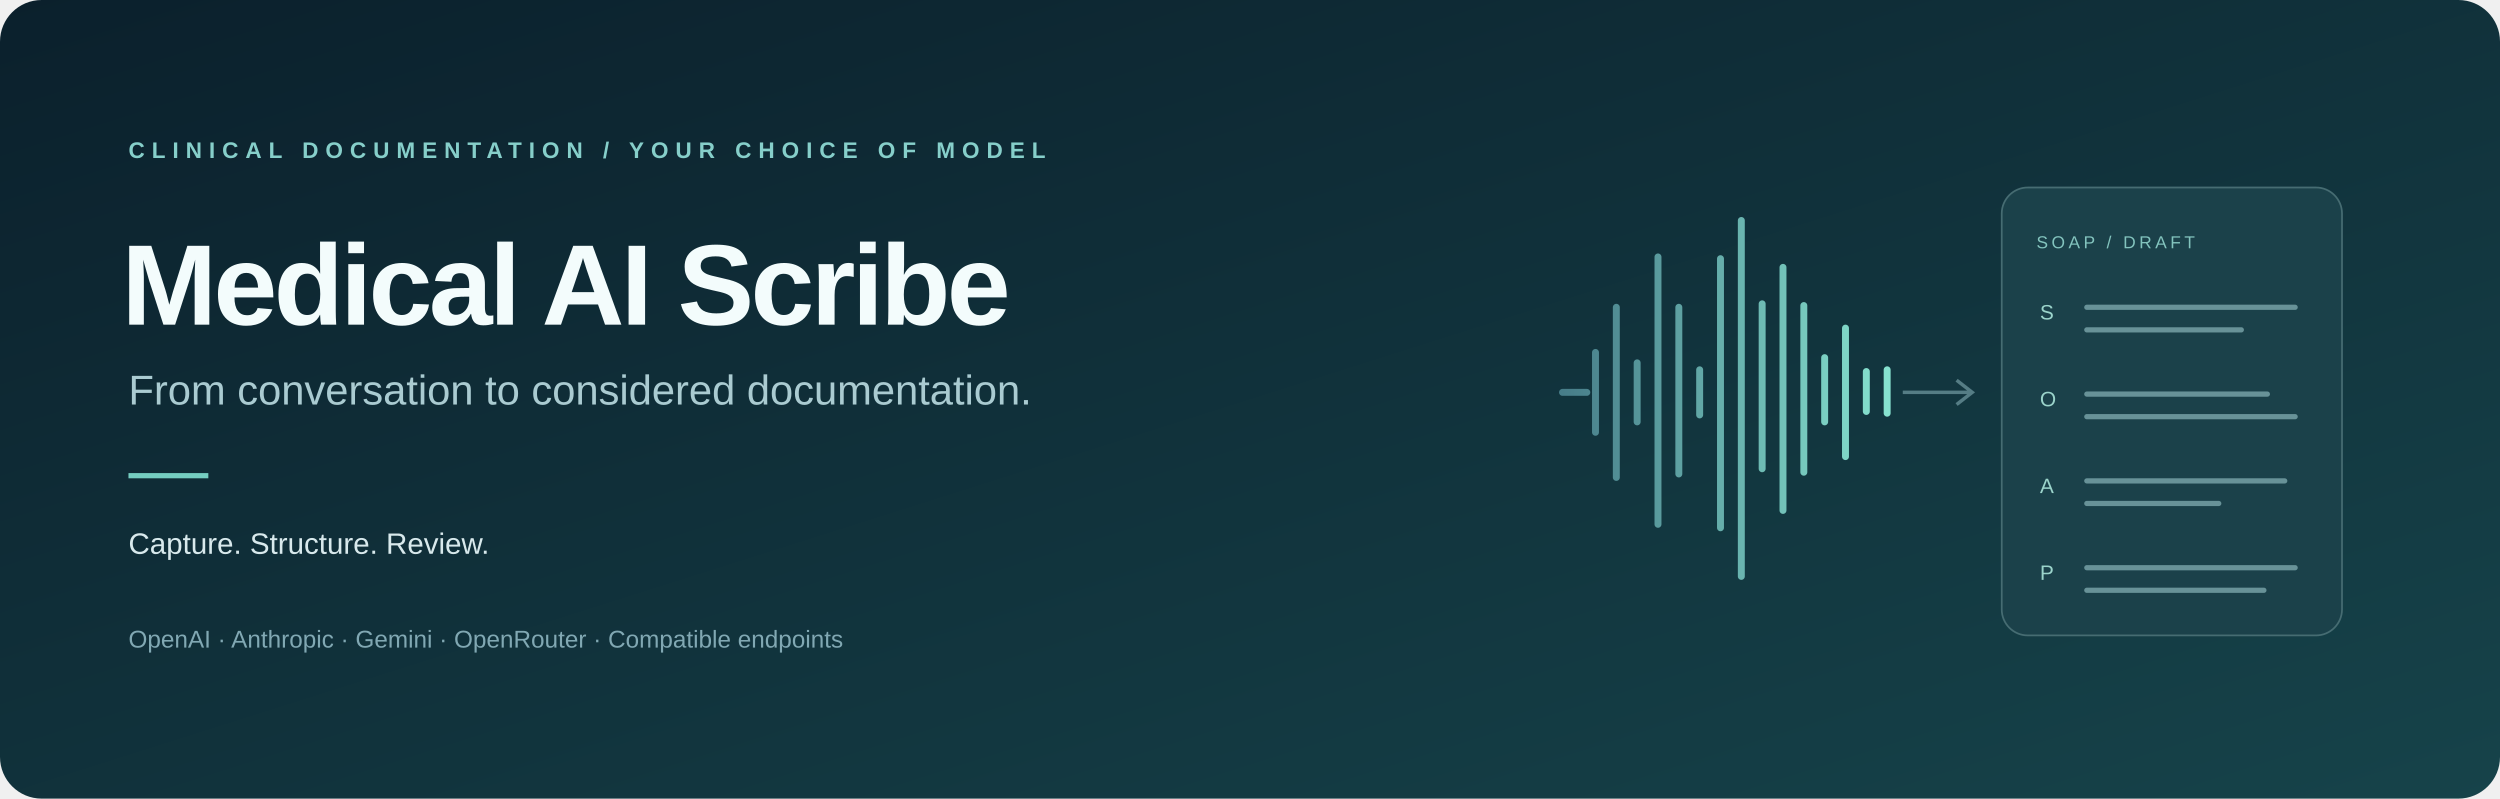
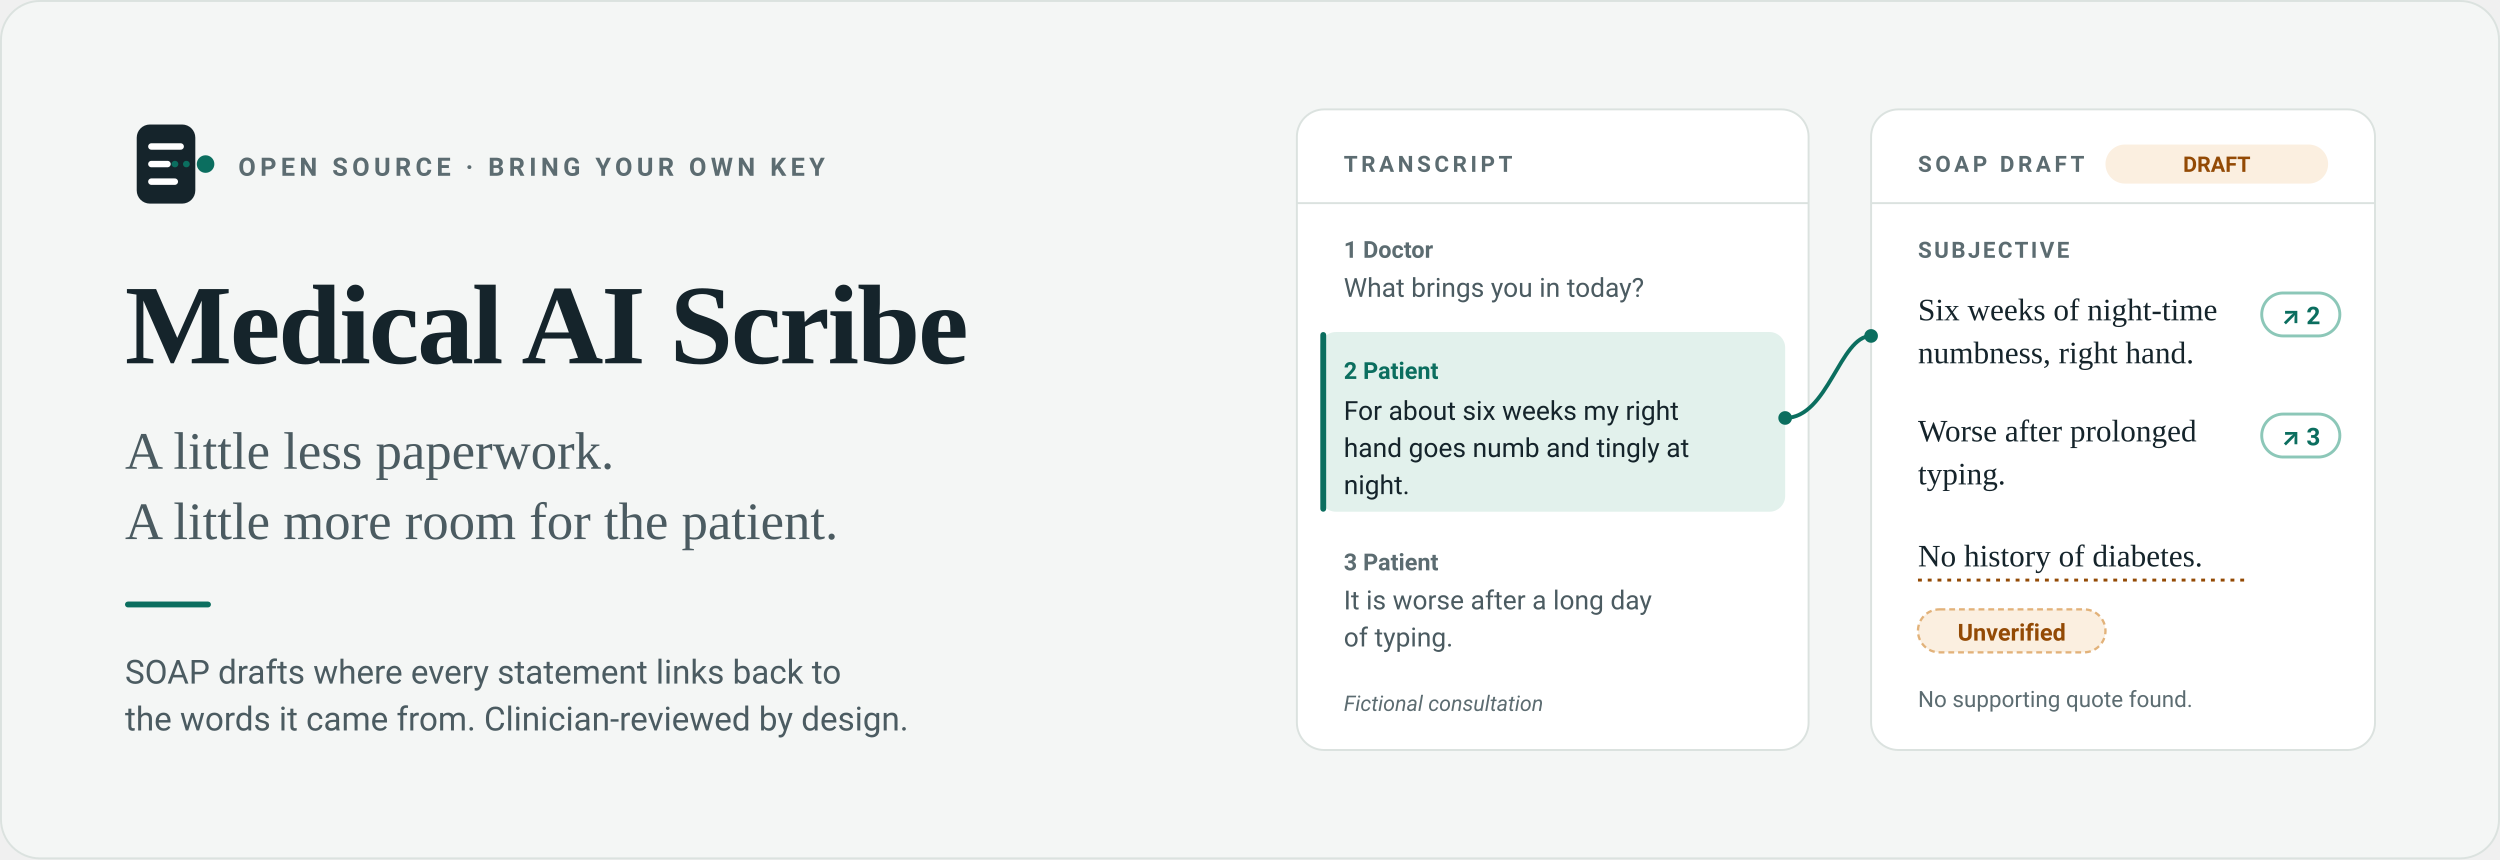
- <svg xmlns="http://www.w3.org/2000/svg" width="1440" height="460" viewBox="0 0 1440 460" role="img" aria-labelledby="title desc">
-   <defs>
-     <linearGradient id="bg" x2="1" y2="1">
-       <stop stop-color="#0b202c" />
-       <stop offset="1" stop-color="#16434a" />
-     </linearGradient>
-     <linearGradient id="wave">
-       <stop stop-color="#477d89" />
-       <stop offset="1" stop-color="#86e2cf" />
-     </linearGradient>
-   </defs>
-   <rect width="1440" height="460" rx="24" fill="url(#bg)" />
-   <g font-family="Segoe UI,Arial,sans-serif">
-     <text x="74" y="91" fill="#86cfca" font-size="13" font-weight="600" letter-spacing="4">CLINICAL DOCUMENTATION / YOUR CHOICE OF MODEL</text>
-     <text x="70" y="187" fill="#f3fcfc" font-size="66" font-weight="650" letter-spacing="-2">Medical AI Scribe</text>
-     <text x="74" y="233" fill="#aacbd1" font-size="24">From conversation to considered documentation.</text>
-     <path d="M74 274h46" stroke="#75cec1" stroke-width="3" />
-     <text x="74" y="319" fill="#d8e9ec" font-size="17">Capture. Structure. Review.</text>
-     <text x="74" y="373" fill="#81a8b3" font-size="14">OpenAI · Anthropic · Gemini · OpenRouter · Compatible endpoints</text>
-     <g transform="translate(900 83)">
-       <path d="M0 143h14m5-23v46m12-72v98m12-66v34m12-95v154m12-125v96m12-60v26m12-90v155m12-177v205m12-157v95m12-116v140m12-118v96m12-66v37m12-54v74m12-49v23m12-24v25" fill="none" stroke="url(#wave)" stroke-width="4" stroke-linecap="round" />
-       <path d="M196 143h40m-9-7 9 7-9 7" fill="none" stroke="#557d85" stroke-width="2" />
-       <rect x="253" y="25" width="196" height="258" rx="15" fill="#1b414a" stroke="#466c72" />
-       <text x="273" y="60" fill="#83c4be" font-size="10" letter-spacing="2">SOAP / DRAFT</text>
-       <g font-size="12" fill="#9bd4cb">
-         <text x="275" y="101">S</text>
-         <text x="275" y="151">O</text>
-         <text x="275" y="201">A</text>
-         <text x="275" y="251">P</text>
-       </g>
-       <g fill="none" stroke="#689298" stroke-width="3" stroke-linecap="round">
-         <path d="M302 94h120m-120 13h89M302 144h104m-104 13h120M302 194h114m-114 13h76M302 244h120m-120 13h102" />
-       </g>
-     </g>
+ <svg xmlns="http://www.w3.org/2000/svg" width="1280" height="440" viewBox="0 0 1280 440" role="img" aria-labelledby="banner-title banner-desc">
+   <style>
+     .bg { fill: #f4f6f5; stroke: #dbe2df; }
+     .card { fill: #ffffff; stroke: #dbe2df; }
+     .ink { fill: #15242b; }
+     .ink2 { fill: #4b5b61; }
+     .ink3 { fill: #5c6c71; }
+     .rule { stroke: #dbe2df; }
+     .accent { fill: #0b6e5f; }
+     .accent-stroke { stroke: #0b6e5f; }
+     .accent-soft { fill: #e2f1ec; }
+     .accent-line { stroke: #8cc7b8; }
+     .review { fill: #934a05; }
+     .review-stroke { stroke: #934a05; }
+     .review-soft { fill: #fbefe0; }
+     .review-line { stroke: #e2b27a; }
+     .mark-body { fill: #15242b; }
+     .mark-line { stroke: #ffffff; }
+     .serif { font-family: "Source Serif 4", "Iowan Old Style", Charter, Georgia, "Times New Roman", serif; }
+     .sans { font-family: "Atkinson Hyperlegible Next", "Segoe UI", system-ui, -apple-system, Roboto, "Helvetica Neue", Arial, sans-serif; }
+     @media (prefers-color-scheme: dark) {
+       .bg { fill: #0e1517; stroke: #263538; }
+       .card { fill: #152023; stroke: #263538; }
+       .ink { fill: #e3eae8; }
+       .ink2 { fill: #a3b3b2; }
+       .ink3 { fill: #8a9b9b; }
+       .rule { stroke: #263538; }
+       .accent { fill: #5cc3ab; }
+       .accent-stroke { stroke: #5cc3ab; }
+       .accent-soft { fill: #15332d; }
+       .accent-line { stroke: #2f7566; }
+       .review { fill: #eaa65c; }
+       .review-stroke { stroke: #eaa65c; }
+       .review-soft { fill: #33240f; }
+       .review-line { stroke: #7a5226; }
+       .mark-body { fill: #e3eae8; }
+       .mark-line { stroke: #0e1517; }
+     }
+   </style>
+   <rect class="bg" x="0.5" y="0.5" width="1279" height="439" rx="20" />
+   <g transform="translate(64 60) scale(1.5)">
+     <rect class="mark-body" x="4" y="2.5" width="20" height="27" rx="4.5" />
+     <path class="mark-line" d="M9 10h10M9 16h5.5M9 22h8" stroke-width="2.2" stroke-linecap="round" fill="none" />
+     <path class="accent-stroke" d="M17 16h7.5" stroke-width="2.2" stroke-linecap="round" stroke-dasharray="0.1 3.8" fill="none" />
+     <circle class="accent" cx="27.5" cy="16" r="3" />
  </g>
+   <text class="sans ink3" x="122" y="90" font-size="13" font-weight="700" letter-spacing="2.2">OPEN SOURCE · BRING YOUR OWN KEY</text>
+   <text class="serif ink" x="64" y="186" font-size="58" font-weight="600" letter-spacing="-1">Medical AI Scribe</text>
+   <text class="serif ink2" x="64" y="240" font-size="27">A little less paperwork.</text>
+   <text class="serif ink2" x="64" y="276" font-size="27">A little more room for the patient.</text>
+   <rect class="accent" x="64" y="308" width="44" height="3" rx="1.5" />
+   <text class="sans ink2" x="64" y="350" font-size="17">SOAP drafts where every statement links back to</text>
+   <text class="sans ink2" x="64" y="374" font-size="17">the words it came from. Clinician-reviewed by design.</text>
+   <rect class="card" x="664" y="56" width="262" height="328" rx="14" />
+   <text class="sans ink3" x="688" y="88" font-size="11.5" font-weight="700" letter-spacing="1.8">TRANSCRIPT</text>
+   <line class="rule" x1="664" y1="104" x2="926" y2="104" stroke-width="1" />
+   <text class="sans ink3" x="688" y="132" font-size="12" font-weight="700">1  Doctor</text>
+   <text class="sans ink2" x="688" y="152" font-size="13.5">What brings you in today?</text>
+   <rect class="accent-soft" x="676" y="170" width="238" height="92" rx="8" />
+   <rect class="accent" x="676" y="170" width="3" height="92" rx="1.5" />
+   <text class="sans accent" x="688" y="194" font-size="12" font-weight="700">2  Patient</text>
+   <text class="sans ink" x="688" y="215" font-size="13.5">For about six weeks my right</text>
+   <text class="sans ink" x="688" y="234" font-size="13.5">hand goes numb and tingly at</text>
+   <text class="sans ink" x="688" y="253" font-size="13.5">night.</text>
+   <text class="sans ink3" x="688" y="292" font-size="12" font-weight="700">3  Patient</text>
+   <text class="sans ink2" x="688" y="312" font-size="13.5">It is worse after a long day</text>
+   <text class="sans ink2" x="688" y="331" font-size="13.5">of typing.</text>
+   <text class="sans ink3" x="688" y="364" font-size="11" font-style="italic">Fictional consultation</text>
+   <rect class="card" x="958" y="56" width="258" height="328" rx="14" />
+   <text class="sans ink3" x="982" y="88" font-size="11.5" font-weight="700" letter-spacing="1.8">SOAP DRAFT</text>
+   <rect class="review-soft" x="1078" y="74" width="114" height="20" rx="10" />
+   <text class="sans review" x="1135" y="88" font-size="11" font-weight="700" text-anchor="middle">DRAFT</text>
+   <line class="rule" x1="958" y1="104" x2="1216" y2="104" stroke-width="1" />
+   <text class="sans ink3" x="982" y="132" font-size="11.5" font-weight="700" letter-spacing="1.2">SUBJECTIVE</text>
+   <text class="serif ink" x="982" y="164" font-size="16">Six weeks of night-time</text>
+   <text class="serif ink" x="982" y="186" font-size="16">numbness, right hand.</text>
+   <rect x="1158" y="150" width="40" height="22" rx="11" fill="none" class="accent-line" stroke-width="1.5" />
+   <text class="sans accent" x="1178" y="166" font-size="12.5" font-weight="700" text-anchor="middle">↗ 2</text>
+   <text class="serif ink" x="982" y="226" font-size="16">Worse after prolonged</text>
+   <text class="serif ink" x="982" y="248" font-size="16">typing.</text>
+   <rect x="1158" y="212" width="40" height="22" rx="11" fill="none" class="accent-line" stroke-width="1.5" />
+   <text class="sans accent" x="1178" y="228" font-size="12.5" font-weight="700" text-anchor="middle">↗ 3</text>
+   <text class="serif ink" x="982" y="290" font-size="16">No history of diabetes.</text>
+   <line class="review-stroke" x1="982" y1="297" x2="1150" y2="297" stroke-width="1.5" stroke-dasharray="2 3" />
+   <rect class="review-soft" x="982" y="312" width="96" height="22" rx="11" />
+   <rect x="982" y="312" width="96" height="22" rx="11" fill="none" class="review-line" stroke-width="1.2" stroke-dasharray="3 2" />
+   <text class="sans review" x="1030" y="328" font-size="12" font-weight="700" text-anchor="middle">Unverified</text>
+   <text class="sans ink3" x="982" y="362" font-size="11.5">No supporting quote found.</text>
+   <path class="accent-stroke" d="M958 172 C 942 172, 936 214, 914 214" fill="none" stroke-width="2" />
+   <circle class="accent" cx="958" cy="172" r="3.5" />
+   <circle class="accent" cx="914" cy="214" r="3.5" />
</svg>
